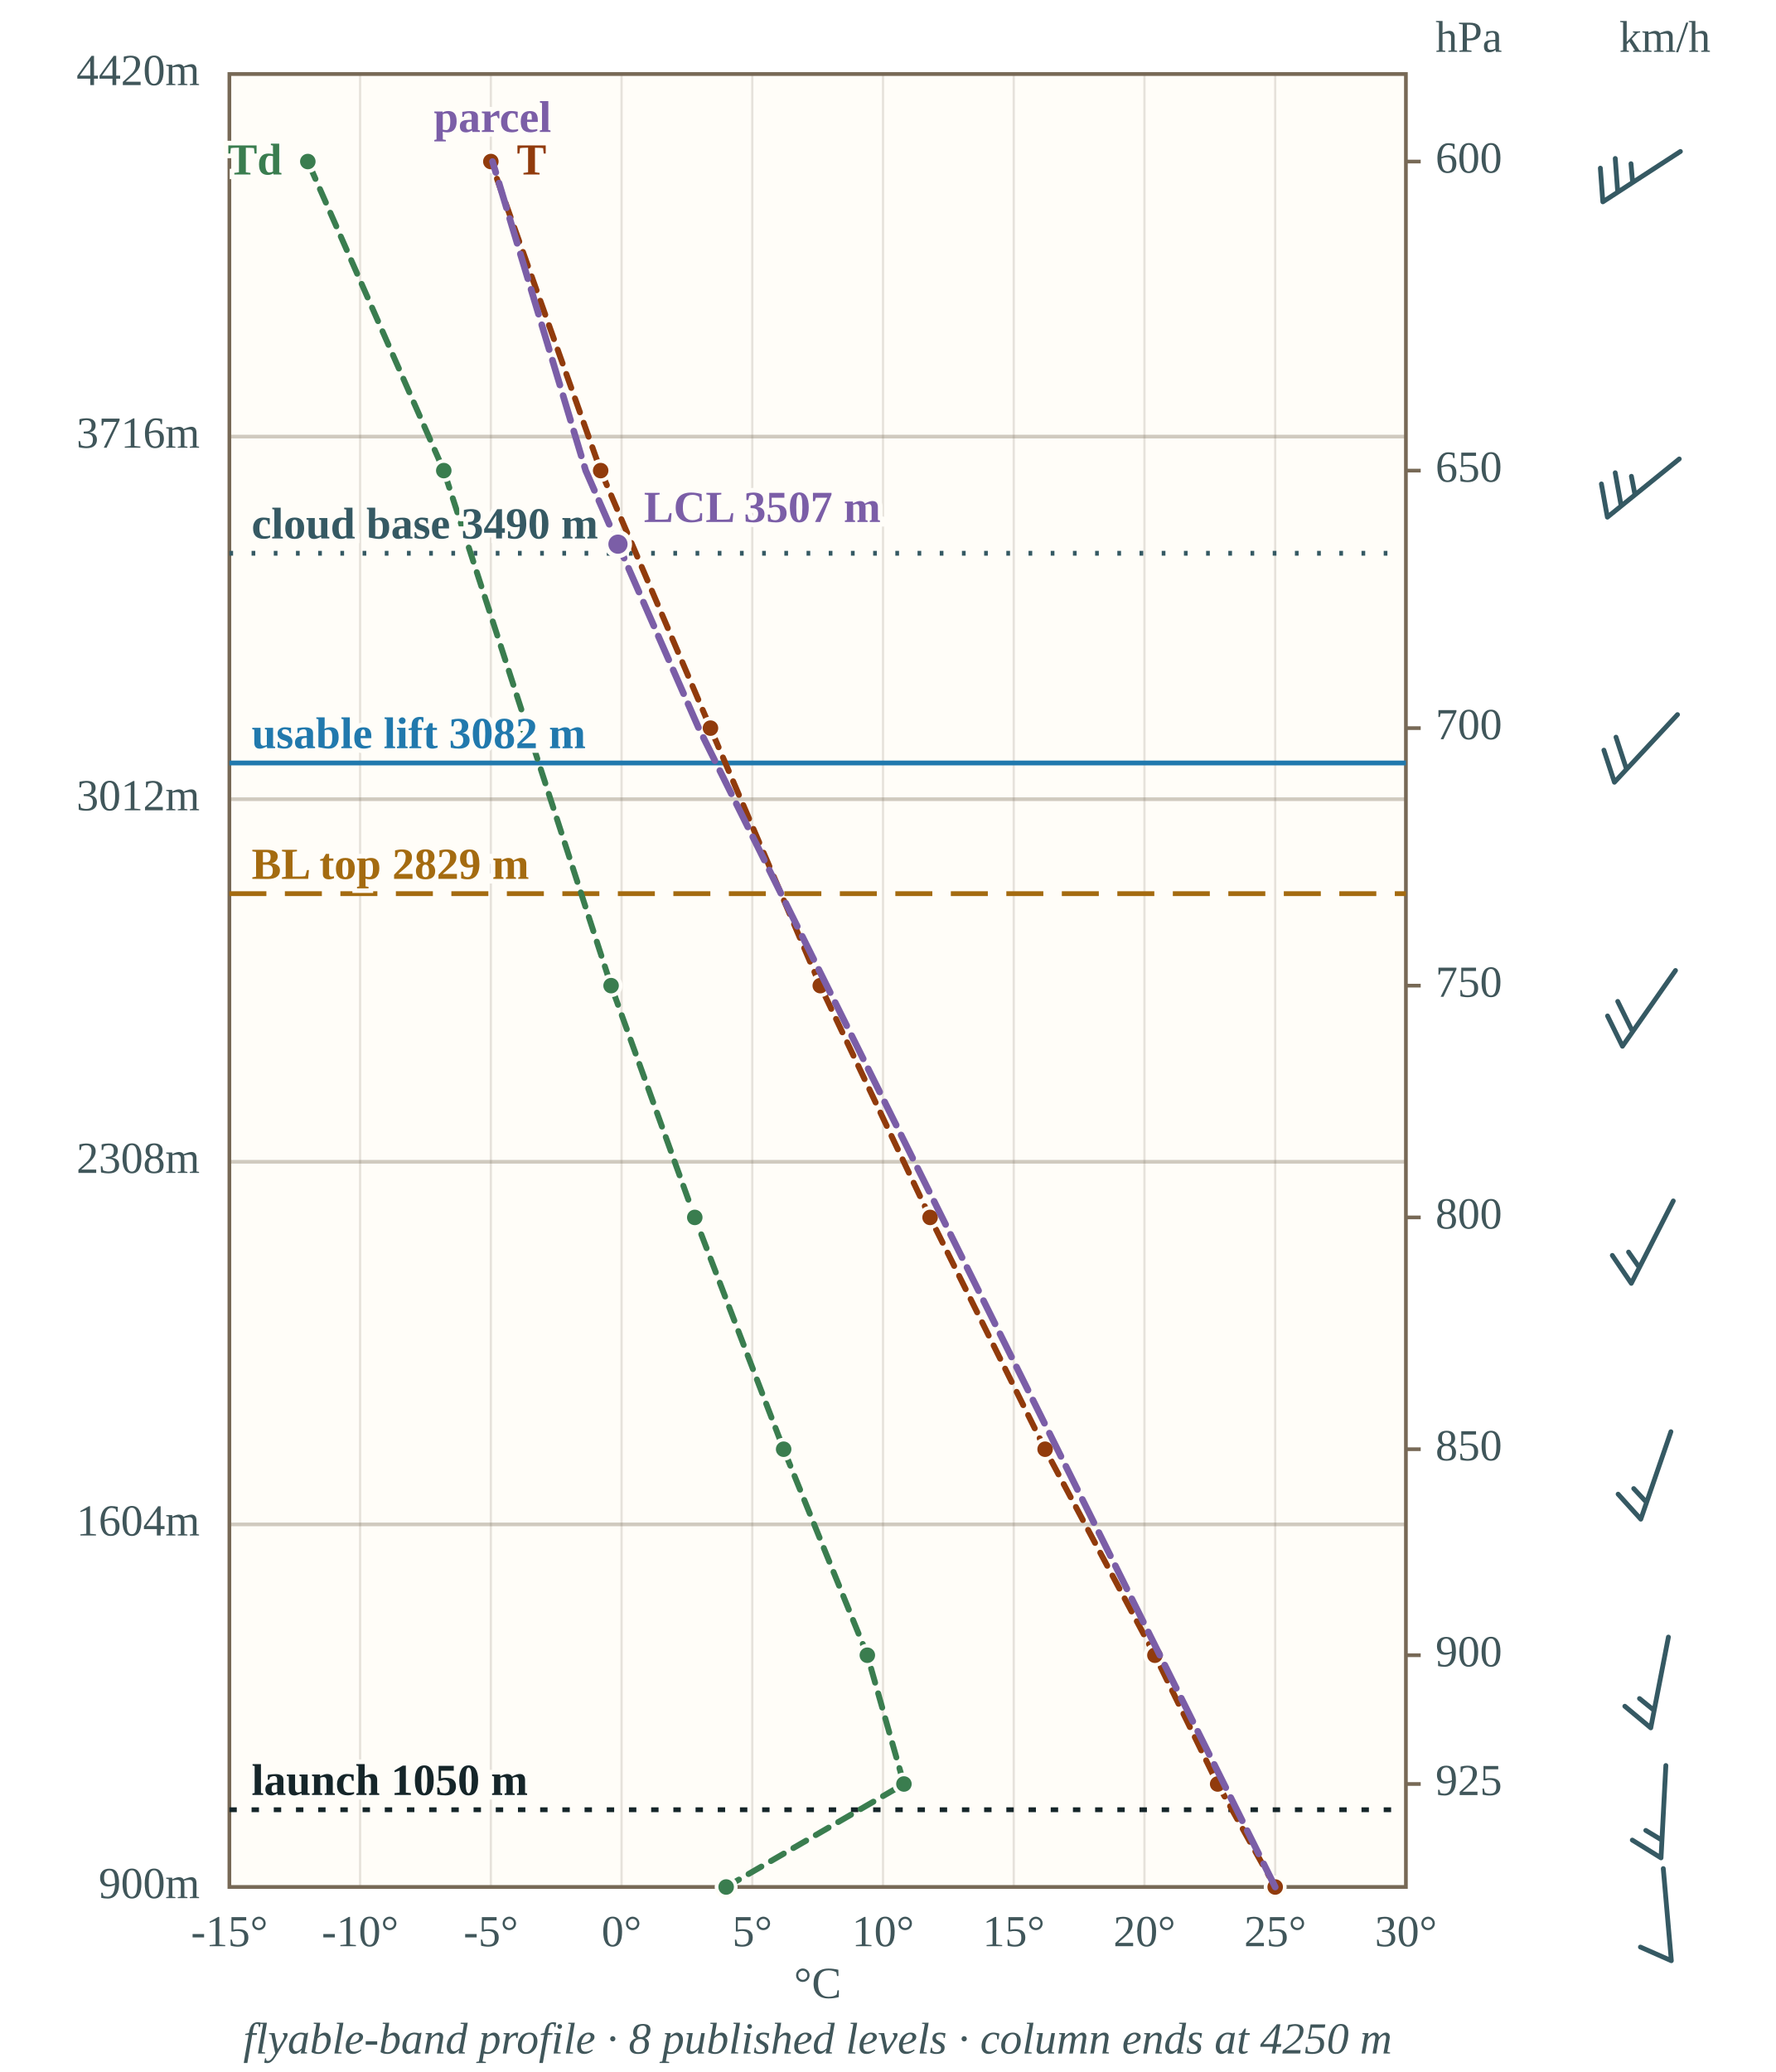
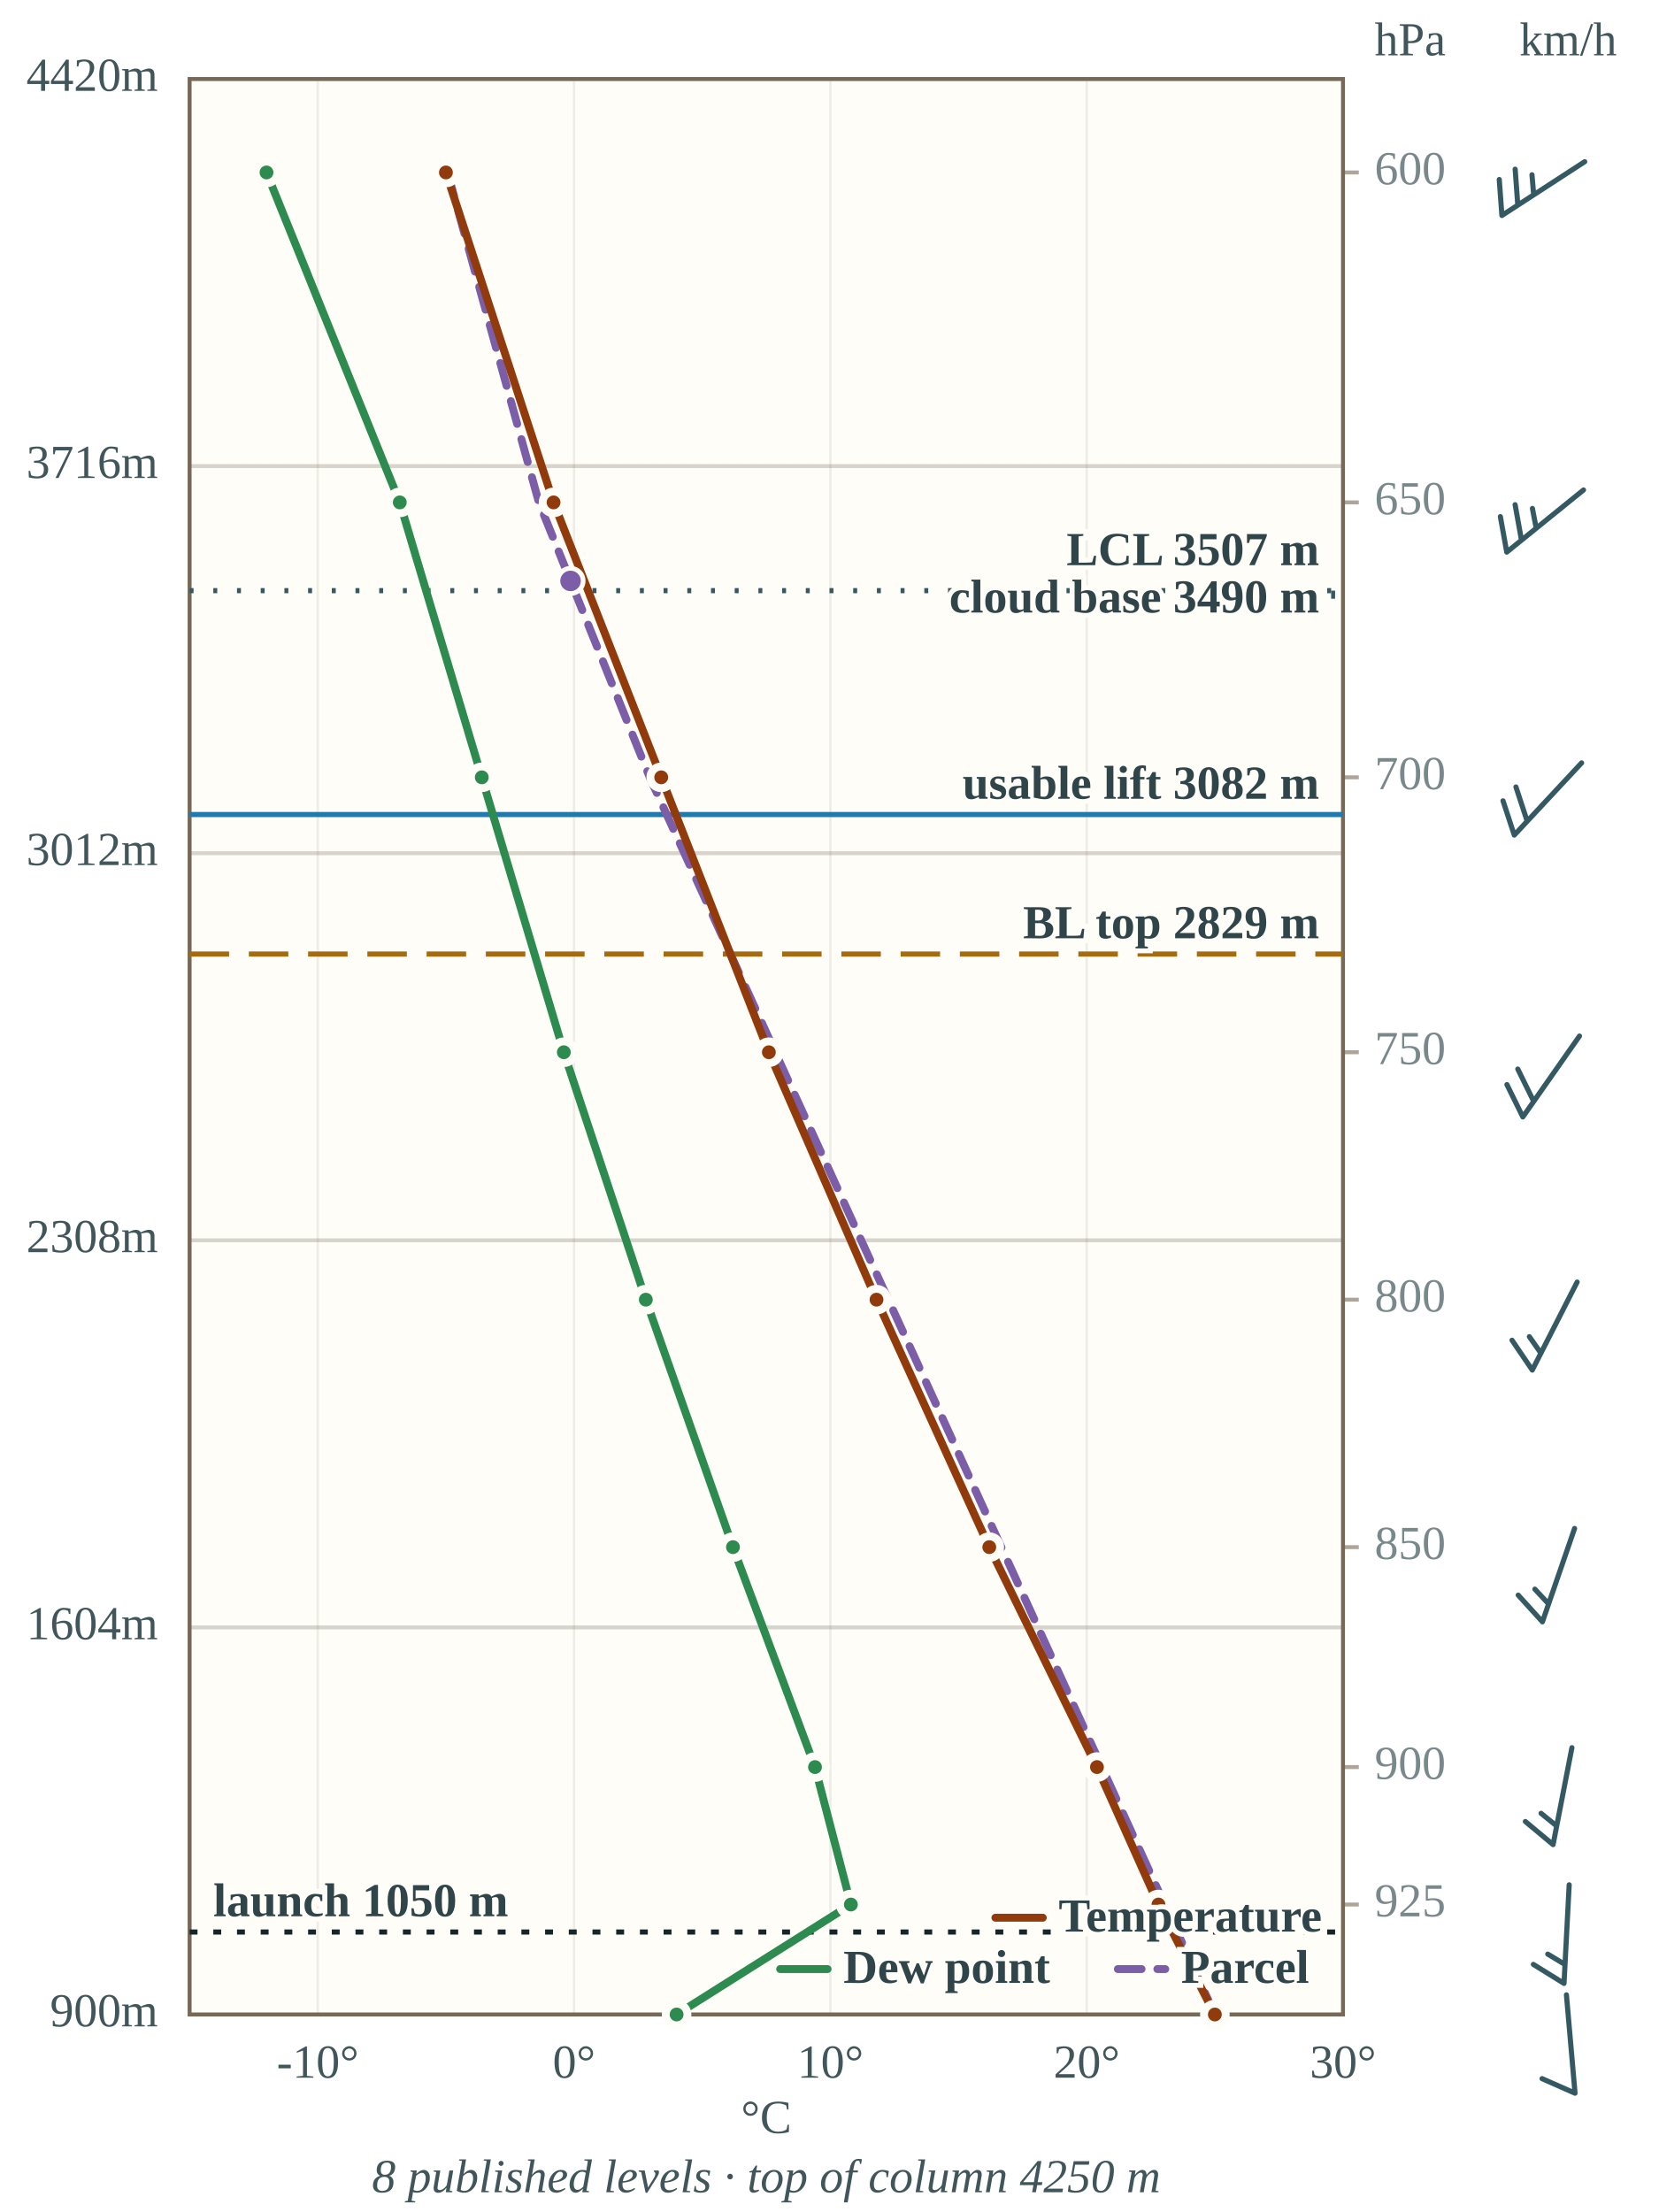
- <svg xmlns="http://www.w3.org/2000/svg" viewBox="0 0 480 560" role="img" aria-label="Sounding for Synthetic Ridge, model convective-cycle, 2000-01-01 15:00 UTC: temperature, dew point, and a lifted parcel over the flyable band, with a wind-barb ladder and derived-height marks. Dots are the model's published levels; the profile ends at the published column top — this is not a full skew-T." class="meteo-sounding">
+ <svg xmlns="http://www.w3.org/2000/svg" viewBox="0 0 420 560" role="img" aria-label="Sounding for Synthetic Ridge, model convective-cycle, 2000-01-01 15:00 UTC: temperature, dew point, and a lifted parcel over the flyable band, with a wind-barb ladder and derived-height marks. Dots are the model's published levels; the profile ends at the published column top — this is not a full skew-T." class="meteo-sounding">
  <style>
.meteo-sounding text { font-family: var(--meteo-sounding-font, "IBM Plex Sans", ui-sans-serif, system-ui, sans-serif); }
.meteo-sounding .meteo-sounding-mono { font-family: var(--meteo-sounding-font-mono, "IBM Plex Mono", ui-monospace, monospace); }
.meteo-sounding-frame { fill: var(--meteo-sounding-surface, #fffdf8); stroke: var(--meteo-sounding-rule, #776956); }
.meteo-sounding-gridline { stroke: var(--meteo-sounding-rule, #776956); }
.meteo-sounding-tick { fill: var(--meteo-sounding-ink-mute, #40565a); font-size: var(--meteo-sounding-text-tick, 10.5px); }
.meteo-sounding-unit { fill: var(--meteo-sounding-ink-mute, #40565a); font-size: var(--meteo-sounding-text-unit, 9.5px); }
- .meteo-sounding-trace-label { font-size: var(--meteo-sounding-text-trace-label, 10.5px); font-weight: 700; }
- .meteo-sounding-mark-label { font-size: var(--meteo-sounding-text-mark-label, 10px); font-weight: 600; }
- .meteo-sounding-note { fill: var(--meteo-sounding-ink-mute, #40565a); font-size: var(--meteo-sounding-text-note, 9px); font-style: italic; }
+ .meteo-sounding-trace-label { fill: var(--meteo-sounding-ink-soft, #2f454a); font-size: var(--meteo-sounding-text-trace-label, 10.5px); font-weight: 600; }
+ .meteo-sounding-mark-label { fill: var(--meteo-sounding-ink-soft, #2f454a); font-size: var(--meteo-sounding-text-mark-label, 10px); font-weight: 600; }
+ .meteo-sounding-note { fill: var(--meteo-sounding-ink-mute, #40565a); font-size: var(--meteo-sounding-text-note, 9.5px); font-style: italic; }
.meteo-sounding-haloed-text { stroke: var(--meteo-sounding-halo, #fffdf8); paint-order: stroke; }
.meteo-sounding-temp { stroke: var(--meteo-sounding-temp, #913b0c); }
.meteo-sounding-temp-dot { fill: var(--meteo-sounding-temp, #913b0c); stroke: var(--meteo-sounding-halo, #fffdf8); }
.meteo-sounding-temp-band { fill: var(--meteo-sounding-temp, #913b0c); opacity: 0.14; }
- .meteo-sounding-temp-label { fill: var(--meteo-sounding-temp, #913b0c); }
- .meteo-sounding-dewpoint { stroke: var(--meteo-sounding-dewpoint, #3a7d4f); }
- .meteo-sounding-dewpoint-dot { fill: var(--meteo-sounding-dewpoint, #3a7d4f); stroke: var(--meteo-sounding-halo, #fffdf8); }
- .meteo-sounding-dewpoint-band { fill: var(--meteo-sounding-dewpoint, #3a7d4f); opacity: 0.14; }
- .meteo-sounding-dewpoint-label { fill: var(--meteo-sounding-dewpoint, #3a7d4f); }
+ .meteo-sounding-dewpoint { stroke: var(--meteo-sounding-dewpoint, #2e8b50); }
+ .meteo-sounding-dewpoint-dot { fill: var(--meteo-sounding-dewpoint, #2e8b50); stroke: var(--meteo-sounding-halo, #fffdf8); }
+ .meteo-sounding-dewpoint-band { fill: var(--meteo-sounding-dewpoint, #2e8b50); opacity: 0.14; }
.meteo-sounding-parcel { stroke: var(--meteo-sounding-parcel, #7b5ea7); }
.meteo-sounding-parcel-dot { fill: var(--meteo-sounding-parcel, #7b5ea7); stroke: var(--meteo-sounding-halo, #fffdf8); }
.meteo-sounding-parcel-band { fill: var(--meteo-sounding-parcel, #7b5ea7); opacity: 0.14; }
- .meteo-sounding-parcel-label { fill: var(--meteo-sounding-parcel, #7b5ea7); }
.meteo-sounding-mark-boundary { stroke: var(--meteo-sounding-boundary, #a46b10); }
.meteo-sounding-mark-boundary-band { fill: var(--meteo-sounding-boundary, #a46b10); opacity: 0.14; }
- .meteo-sounding-mark-boundary-label { fill: var(--meteo-sounding-boundary, #a46b10); }
.meteo-sounding-mark-cloud-base { stroke: var(--meteo-sounding-cloud-base, #355963); }
.meteo-sounding-mark-cloud-base-band { fill: var(--meteo-sounding-cloud-base, #355963); opacity: 0.14; }
- .meteo-sounding-mark-cloud-base-label { fill: var(--meteo-sounding-cloud-base, #355963); }
.meteo-sounding-mark-usable { stroke: var(--meteo-sounding-usable, #2179ad); }
.meteo-sounding-mark-usable-band { fill: var(--meteo-sounding-usable, #2179ad); opacity: 0.14; }
- .meteo-sounding-mark-usable-label { fill: var(--meteo-sounding-usable, #2179ad); }
.meteo-sounding-mark-launch { stroke: var(--meteo-sounding-launch, #152529); }
.meteo-sounding-mark-launch-band { fill: var(--meteo-sounding-launch, #152529); opacity: 0.14; }
- .meteo-sounding-mark-launch-label { fill: var(--meteo-sounding-launch, #152529); }
.meteo-sounding-lcl { fill: var(--meteo-sounding-lcl, #7b5ea7); stroke: var(--meteo-sounding-halo, #fffdf8); }
- .meteo-sounding-lcl-label { fill: var(--meteo-sounding-lcl, #7b5ea7); font-size: var(--meteo-sounding-text-mark-label, 10px); font-weight: 600; }
+ .meteo-sounding-lcl-line { stroke: var(--meteo-sounding-lcl, #7b5ea7); }
.meteo-sounding-barb { stroke: var(--meteo-sounding-wind, #355963); }
.meteo-sounding-barb-fill { fill: var(--meteo-sounding-wind, #355963); stroke: var(--meteo-sounding-wind, #355963); }
.meteo-sounding-key-label { fill: var(--meteo-sounding-ink-mute, #40565a); font-size: var(--meteo-sounding-text-key-label, 10.5px); }
.meteo-sounding-key-band { fill: var(--meteo-sounding-ink-mute, #40565a); opacity: 0.16; }
.meteo-sounding-key-frame { fill: none; stroke: var(--meteo-sounding-rule, #776956); }
</style>
-   <rect x="62" y="20" width="318" height="490" class="meteo-sounding-frame" />
-   <line x1="62" y1="510" x2="380" y2="510" class="meteo-sounding-gridline" stroke-width="1" opacity="0.35" />
-   <text x="54" y="513" text-anchor="end" class="meteo-sounding-tick">900m</text>
-   <line x1="62" y1="412" x2="380" y2="412" class="meteo-sounding-gridline" stroke-width="1" opacity="0.35" />
-   <text x="54" y="415" text-anchor="end" class="meteo-sounding-tick">1604m</text>
-   <line x1="62" y1="314" x2="380" y2="314" class="meteo-sounding-gridline" stroke-width="1" opacity="0.35" />
-   <text x="54" y="317" text-anchor="end" class="meteo-sounding-tick">2308m</text>
-   <line x1="62" y1="216" x2="380" y2="216" class="meteo-sounding-gridline" stroke-width="1" opacity="0.35" />
-   <text x="54" y="219" text-anchor="end" class="meteo-sounding-tick">3012m</text>
-   <line x1="62" y1="118" x2="380" y2="118" class="meteo-sounding-gridline" stroke-width="1" opacity="0.35" />
-   <text x="54" y="121" text-anchor="end" class="meteo-sounding-tick">3716m</text>
-   <line x1="62" y1="20" x2="380" y2="20" class="meteo-sounding-gridline" stroke-width="1" opacity="0.35" />
-   <text x="54" y="23" text-anchor="end" class="meteo-sounding-tick">4420m</text>
-   <text x="388" y="14" class="meteo-sounding-unit meteo-sounding-mono">hPa</text>
-   <line x1="380" y1="482.16" x2="384" y2="482.16" class="meteo-sounding-gridline" stroke-width="1" />
-   <text x="388" y="485.16" class="meteo-sounding-tick meteo-sounding-mono">925</text>
-   <line x1="380" y1="447.36" x2="384" y2="447.36" class="meteo-sounding-gridline" stroke-width="1" />
-   <text x="388" y="450.36" class="meteo-sounding-tick meteo-sounding-mono">900</text>
-   <line x1="380" y1="391.68" x2="384" y2="391.68" class="meteo-sounding-gridline" stroke-width="1" />
-   <text x="388" y="394.68" class="meteo-sounding-tick meteo-sounding-mono">850</text>
-   <line x1="380" y1="329.03" x2="384" y2="329.03" class="meteo-sounding-gridline" stroke-width="1" />
-   <text x="388" y="332.03" class="meteo-sounding-tick meteo-sounding-mono">800</text>
-   <line x1="380" y1="266.39" x2="384" y2="266.39" class="meteo-sounding-gridline" stroke-width="1" />
-   <text x="388" y="269.39" class="meteo-sounding-tick meteo-sounding-mono">750</text>
-   <line x1="380" y1="196.79" x2="384" y2="196.79" class="meteo-sounding-gridline" stroke-width="1" />
-   <text x="388" y="199.79" class="meteo-sounding-tick meteo-sounding-mono">700</text>
-   <line x1="380" y1="127.19" x2="384" y2="127.19" class="meteo-sounding-gridline" stroke-width="1" />
-   <text x="388" y="130.19" class="meteo-sounding-tick meteo-sounding-mono">650</text>
-   <line x1="380" y1="43.66" x2="384" y2="43.66" class="meteo-sounding-gridline" stroke-width="1" />
-   <text x="388" y="46.66" class="meteo-sounding-tick meteo-sounding-mono">600</text>
-   <line x1="62" x2="62" y1="20" y2="510" class="meteo-sounding-gridline" stroke-width="0.6" opacity="0.18" />
-   <text x="62" y="526" text-anchor="middle" class="meteo-sounding-tick meteo-sounding-mono">-15°</text>
-   <line x1="97.33" x2="97.33" y1="20" y2="510" class="meteo-sounding-gridline" stroke-width="0.6" opacity="0.18" />
-   <text x="97.33" y="526" text-anchor="middle" class="meteo-sounding-tick meteo-sounding-mono">-10°</text>
-   <line x1="132.67" x2="132.67" y1="20" y2="510" class="meteo-sounding-gridline" stroke-width="0.6" opacity="0.18" />
-   <text x="132.67" y="526" text-anchor="middle" class="meteo-sounding-tick meteo-sounding-mono">-5°</text>
-   <line x1="168" x2="168" y1="20" y2="510" class="meteo-sounding-gridline" stroke-width="0.6" opacity="0.18" />
-   <text x="168" y="526" text-anchor="middle" class="meteo-sounding-tick meteo-sounding-mono">0°</text>
-   <line x1="203.33" x2="203.33" y1="20" y2="510" class="meteo-sounding-gridline" stroke-width="0.6" opacity="0.18" />
-   <text x="203.33" y="526" text-anchor="middle" class="meteo-sounding-tick meteo-sounding-mono">5°</text>
-   <line x1="238.67" x2="238.67" y1="20" y2="510" class="meteo-sounding-gridline" stroke-width="0.6" opacity="0.18" />
-   <text x="238.67" y="526" text-anchor="middle" class="meteo-sounding-tick meteo-sounding-mono">10°</text>
-   <line x1="274" x2="274" y1="20" y2="510" class="meteo-sounding-gridline" stroke-width="0.6" opacity="0.18" />
-   <text x="274" y="526" text-anchor="middle" class="meteo-sounding-tick meteo-sounding-mono">15°</text>
-   <line x1="309.33" x2="309.33" y1="20" y2="510" class="meteo-sounding-gridline" stroke-width="0.6" opacity="0.18" />
-   <text x="309.33" y="526" text-anchor="middle" class="meteo-sounding-tick meteo-sounding-mono">20°</text>
-   <line x1="344.67" x2="344.67" y1="20" y2="510" class="meteo-sounding-gridline" stroke-width="0.6" opacity="0.18" />
-   <text x="344.67" y="526" text-anchor="middle" class="meteo-sounding-tick meteo-sounding-mono">25°</text>
-   <line x1="380" x2="380" y1="20" y2="510" class="meteo-sounding-gridline" stroke-width="0.6" opacity="0.18" />
-   <text x="380" y="526" text-anchor="middle" class="meteo-sounding-tick meteo-sounding-mono">30°</text>
-   <text x="221" y="540" text-anchor="middle" class="meteo-sounding-unit">°C</text>
-   <text x="450" y="14" text-anchor="middle" class="meteo-sounding-unit meteo-sounding-mono">km/h</text>
-   <line x1="62" x2="380" y1="241.53" y2="241.53" class="meteo-sounding-mark-boundary" stroke-width="1.3" stroke-dasharray="10 5" />
-   <line x1="62" x2="380" y1="149.53" y2="149.53" class="meteo-sounding-mark-cloud-base" stroke-width="1.3" stroke-dasharray="1 5" />
-   <line x1="62" x2="380" y1="206.21" y2="206.21" class="meteo-sounding-mark-usable" stroke-width="1.3" />
-   <line x1="62" x2="380" y1="489.12" y2="489.12" class="meteo-sounding-mark-launch" stroke-width="1.3" stroke-dasharray="2 4" />
-   <path d="M344.67 510L329.12 482.16L312.16 447.36L282.48 391.68L251.39 329.03L221.71 266.39L192.03 196.79L162.35 127.19L132.67 43.66" class="meteo-sounding-temp" fill="none" stroke-width="1.6" stroke-linecap="round" stroke-linejoin="round" stroke-dasharray="4 3" />
-   <circle cx="344.67" cy="510" r="2.6" class="meteo-sounding-temp-dot" stroke-width="1" />
-   <circle cx="329.12" cy="482.16" r="2.6" class="meteo-sounding-temp-dot" stroke-width="1" />
-   <circle cx="312.16" cy="447.36" r="2.6" class="meteo-sounding-temp-dot" stroke-width="1" />
-   <circle cx="282.48" cy="391.68" r="2.6" class="meteo-sounding-temp-dot" stroke-width="1" />
-   <circle cx="251.39" cy="329.03" r="2.6" class="meteo-sounding-temp-dot" stroke-width="1" />
-   <circle cx="221.71" cy="266.39" r="2.6" class="meteo-sounding-temp-dot" stroke-width="1" />
-   <circle cx="192.03" cy="196.79" r="2.6" class="meteo-sounding-temp-dot" stroke-width="1" />
-   <circle cx="162.35" cy="127.19" r="2.6" class="meteo-sounding-temp-dot" stroke-width="1" />
-   <circle cx="132.67" cy="43.66" r="2.6" class="meteo-sounding-temp-dot" stroke-width="1" />
-   <text x="139.67" y="47.16" text-anchor="start" class="meteo-sounding-temp-label meteo-sounding-trace-label meteo-sounding-haloed-text" stroke-width="2.5">T</text>
-   <path d="M196.27 510L244.32 482.16L234.43 447.36L211.81 391.68L187.79 329.03L165.17 266.39L142.56 196.79L119.95 127.19L83.2 43.66" class="meteo-sounding-dewpoint" fill="none" stroke-width="1.6" stroke-linecap="round" stroke-linejoin="round" stroke-dasharray="4 3" />
-   <circle cx="196.27" cy="510" r="2.6" class="meteo-sounding-dewpoint-dot" stroke-width="1" />
-   <circle cx="244.32" cy="482.16" r="2.6" class="meteo-sounding-dewpoint-dot" stroke-width="1" />
-   <circle cx="234.43" cy="447.36" r="2.6" class="meteo-sounding-dewpoint-dot" stroke-width="1" />
-   <circle cx="211.81" cy="391.68" r="2.6" class="meteo-sounding-dewpoint-dot" stroke-width="1" />
-   <circle cx="187.79" cy="329.03" r="2.6" class="meteo-sounding-dewpoint-dot" stroke-width="1" />
-   <circle cx="165.17" cy="266.39" r="2.6" class="meteo-sounding-dewpoint-dot" stroke-width="1" />
-   <circle cx="142.56" cy="196.79" r="2.6" class="meteo-sounding-dewpoint-dot" stroke-width="1" />
-   <circle cx="119.95" cy="127.19" r="2.6" class="meteo-sounding-dewpoint-dot" stroke-width="1" />
-   <circle cx="83.2" cy="43.66" r="2.6" class="meteo-sounding-dewpoint-dot" stroke-width="1" />
-   <text x="76.2" y="47.16" text-anchor="end" class="meteo-sounding-dewpoint-label meteo-sounding-trace-label meteo-sounding-haloed-text" stroke-width="2.5">Td</text>
-   <path d="M344.67 510L330.82 482.16L313.5 447.36L285.8 391.68L254.64 329.03L223.47 266.39L188.85 196.79L158.31 127.19L133.12 43.66" class="meteo-sounding-parcel" fill="none" stroke-width="1.8" stroke-linecap="round" stroke-linejoin="round" stroke-dasharray="7 3" />
-   <text x="133.12" y="35.66" text-anchor="middle" class="meteo-sounding-parcel-label meteo-sounding-trace-label meteo-sounding-haloed-text" stroke-width="2.5">parcel</text>
-   <circle cx="167.03" cy="147.07" r="3.2" class="meteo-sounding-lcl" stroke-width="1.2" />
-   <text x="174.03" y="141.07" class="meteo-sounding-lcl-label meteo-sounding-haloed-text" stroke-width="2.5">LCL 3507 m</text>
-   <text x="68" y="237.53" class="meteo-sounding-mark-boundary-label meteo-sounding-mark-label meteo-sounding-haloed-text" stroke-width="2.5">BL top 2829 m</text>
-   <text x="68" y="145.53" class="meteo-sounding-mark-cloud-base-label meteo-sounding-mark-label meteo-sounding-haloed-text" stroke-width="2.5">cloud base 3490 m</text>
-   <text x="68" y="202.21" class="meteo-sounding-mark-usable-label meteo-sounding-mark-label meteo-sounding-haloed-text" stroke-width="2.5">usable lift 3082 m</text>
-   <text x="68" y="485.12" class="meteo-sounding-mark-launch-label meteo-sounding-mark-label meteo-sounding-haloed-text" stroke-width="2.5">launch 1050 m</text>
-   <g transform="translate(450 510) rotate(175)">
+   <rect x="48" y="20" width="292" height="490" class="meteo-sounding-frame" />
+   <line x1="48" y1="510" x2="340" y2="510" class="meteo-sounding-gridline" stroke-width="1" opacity="0.28" />
+   <text x="40" y="513" text-anchor="end" class="meteo-sounding-tick">900m</text>
+   <line x1="48" y1="412" x2="340" y2="412" class="meteo-sounding-gridline" stroke-width="1" opacity="0.28" />
+   <text x="40" y="415" text-anchor="end" class="meteo-sounding-tick">1604m</text>
+   <line x1="48" y1="314" x2="340" y2="314" class="meteo-sounding-gridline" stroke-width="1" opacity="0.28" />
+   <text x="40" y="317" text-anchor="end" class="meteo-sounding-tick">2308m</text>
+   <line x1="48" y1="216" x2="340" y2="216" class="meteo-sounding-gridline" stroke-width="1" opacity="0.28" />
+   <text x="40" y="219" text-anchor="end" class="meteo-sounding-tick">3012m</text>
+   <line x1="48" y1="118" x2="340" y2="118" class="meteo-sounding-gridline" stroke-width="1" opacity="0.28" />
+   <text x="40" y="121" text-anchor="end" class="meteo-sounding-tick">3716m</text>
+   <line x1="48" y1="20" x2="340" y2="20" class="meteo-sounding-gridline" stroke-width="1" opacity="0.28" />
+   <text x="40" y="23" text-anchor="end" class="meteo-sounding-tick">4420m</text>
+   <text x="348" y="14" class="meteo-sounding-unit meteo-sounding-mono">hPa</text>
+   <line x1="340" y1="482.16" x2="344" y2="482.16" class="meteo-sounding-gridline" stroke-width="1" opacity="0.6" />
+   <text x="348" y="485.16" class="meteo-sounding-tick meteo-sounding-mono" opacity="0.7">925</text>
+   <line x1="340" y1="447.36" x2="344" y2="447.36" class="meteo-sounding-gridline" stroke-width="1" opacity="0.6" />
+   <text x="348" y="450.36" class="meteo-sounding-tick meteo-sounding-mono" opacity="0.7">900</text>
+   <line x1="340" y1="391.68" x2="344" y2="391.68" class="meteo-sounding-gridline" stroke-width="1" opacity="0.6" />
+   <text x="348" y="394.68" class="meteo-sounding-tick meteo-sounding-mono" opacity="0.7">850</text>
+   <line x1="340" y1="329.03" x2="344" y2="329.03" class="meteo-sounding-gridline" stroke-width="1" opacity="0.6" />
+   <text x="348" y="332.03" class="meteo-sounding-tick meteo-sounding-mono" opacity="0.7">800</text>
+   <line x1="340" y1="266.39" x2="344" y2="266.39" class="meteo-sounding-gridline" stroke-width="1" opacity="0.6" />
+   <text x="348" y="269.39" class="meteo-sounding-tick meteo-sounding-mono" opacity="0.7">750</text>
+   <line x1="340" y1="196.79" x2="344" y2="196.79" class="meteo-sounding-gridline" stroke-width="1" opacity="0.6" />
+   <text x="348" y="199.79" class="meteo-sounding-tick meteo-sounding-mono" opacity="0.7">700</text>
+   <line x1="340" y1="127.19" x2="344" y2="127.19" class="meteo-sounding-gridline" stroke-width="1" opacity="0.6" />
+   <text x="348" y="130.19" class="meteo-sounding-tick meteo-sounding-mono" opacity="0.7">650</text>
+   <line x1="340" y1="43.66" x2="344" y2="43.66" class="meteo-sounding-gridline" stroke-width="1" opacity="0.6" />
+   <text x="348" y="46.66" class="meteo-sounding-tick meteo-sounding-mono" opacity="0.7">600</text>
+   <line x1="80.44" x2="80.44" y1="20" y2="510" class="meteo-sounding-gridline" stroke-width="0.6" opacity="0.12" />
+   <text x="80.44" y="526" text-anchor="middle" class="meteo-sounding-tick meteo-sounding-mono">-10°</text>
+   <line x1="145.33" x2="145.33" y1="20" y2="510" class="meteo-sounding-gridline" stroke-width="0.6" opacity="0.12" />
+   <text x="145.33" y="526" text-anchor="middle" class="meteo-sounding-tick meteo-sounding-mono">0°</text>
+   <line x1="210.22" x2="210.22" y1="20" y2="510" class="meteo-sounding-gridline" stroke-width="0.6" opacity="0.12" />
+   <text x="210.22" y="526" text-anchor="middle" class="meteo-sounding-tick meteo-sounding-mono">10°</text>
+   <line x1="275.11" x2="275.11" y1="20" y2="510" class="meteo-sounding-gridline" stroke-width="0.6" opacity="0.12" />
+   <text x="275.11" y="526" text-anchor="middle" class="meteo-sounding-tick meteo-sounding-mono">20°</text>
+   <line x1="340" x2="340" y1="20" y2="510" class="meteo-sounding-gridline" stroke-width="0.6" opacity="0.12" />
+   <text x="340" y="526" text-anchor="middle" class="meteo-sounding-tick meteo-sounding-mono">30°</text>
+   <text x="194" y="540" text-anchor="middle" class="meteo-sounding-unit">°C</text>
+   <text x="397" y="14" text-anchor="middle" class="meteo-sounding-unit meteo-sounding-mono">km/h</text>
+   <line x1="48" x2="340" y1="241.53" y2="241.53" class="meteo-sounding-mark-boundary" stroke-width="1.3" stroke-dasharray="10 5" />
+   <line x1="48" x2="340" y1="149.53" y2="149.53" class="meteo-sounding-mark-cloud-base" stroke-width="1.3" stroke-dasharray="1 5" />
+   <line x1="48" x2="340" y1="206.21" y2="206.21" class="meteo-sounding-mark-usable" stroke-width="1.3" />
+   <line x1="48" x2="340" y1="489.12" y2="489.12" class="meteo-sounding-mark-launch" stroke-width="1.3" stroke-dasharray="2 4" />
+   <path d="M307.56 510L294.84 482.16L278.94 447.36L253.5 391.68L224.89 329.03L196.27 266.39L164.48 196.79L136.43 127.19L113.3 43.66" class="meteo-sounding-parcel" fill="none" stroke-width="2" stroke-linecap="round" stroke-linejoin="round" stroke-dasharray="6 4" />
+   <path d="M307.56 510L293.28 482.16L277.71 447.36L250.45 391.68L221.9 329.03L194.65 266.39L167.4 196.79L140.14 127.19L112.89 43.66" class="meteo-sounding-temp" fill="none" stroke-width="2" stroke-linecap="round" stroke-linejoin="round" />
+   <path d="M171.29 510L215.41 482.16L206.33 447.36L185.56 391.68L163.5 329.03L142.74 266.39L121.97 196.79L101.21 127.19L67.47 43.66" class="meteo-sounding-dewpoint" fill="none" stroke-width="2" stroke-linecap="round" stroke-linejoin="round" />
+   <circle cx="307.56" cy="510" r="2.75" class="meteo-sounding-temp-dot" stroke-width="2" />
+   <circle cx="293.28" cy="482.16" r="2.75" class="meteo-sounding-temp-dot" stroke-width="2" />
+   <circle cx="277.71" cy="447.36" r="2.75" class="meteo-sounding-temp-dot" stroke-width="2" />
+   <circle cx="250.45" cy="391.68" r="2.75" class="meteo-sounding-temp-dot" stroke-width="2" />
+   <circle cx="221.9" cy="329.03" r="2.75" class="meteo-sounding-temp-dot" stroke-width="2" />
+   <circle cx="194.65" cy="266.39" r="2.75" class="meteo-sounding-temp-dot" stroke-width="2" />
+   <circle cx="167.4" cy="196.79" r="2.75" class="meteo-sounding-temp-dot" stroke-width="2" />
+   <circle cx="140.14" cy="127.19" r="2.75" class="meteo-sounding-temp-dot" stroke-width="2" />
+   <circle cx="112.89" cy="43.66" r="2.75" class="meteo-sounding-temp-dot" stroke-width="2" />
+   <circle cx="171.29" cy="510" r="2.75" class="meteo-sounding-dewpoint-dot" stroke-width="2" />
+   <circle cx="215.41" cy="482.16" r="2.75" class="meteo-sounding-dewpoint-dot" stroke-width="2" />
+   <circle cx="206.33" cy="447.36" r="2.75" class="meteo-sounding-dewpoint-dot" stroke-width="2" />
+   <circle cx="185.56" cy="391.68" r="2.75" class="meteo-sounding-dewpoint-dot" stroke-width="2" />
+   <circle cx="163.5" cy="329.03" r="2.75" class="meteo-sounding-dewpoint-dot" stroke-width="2" />
+   <circle cx="142.74" cy="266.39" r="2.75" class="meteo-sounding-dewpoint-dot" stroke-width="2" />
+   <circle cx="121.97" cy="196.79" r="2.75" class="meteo-sounding-dewpoint-dot" stroke-width="2" />
+   <circle cx="101.21" cy="127.19" r="2.75" class="meteo-sounding-dewpoint-dot" stroke-width="2" />
+   <circle cx="67.47" cy="43.66" r="2.75" class="meteo-sounding-dewpoint-dot" stroke-width="2" />
+   <circle cx="144.44" cy="147.07" r="3.2" class="meteo-sounding-lcl" stroke-width="1.2" />
+   <text x="54" y="485.12" text-anchor="start" class="meteo-sounding-mark-label meteo-sounding-haloed-text" stroke-width="2.5">launch 1050 m</text>
+   <text x="334" y="143.07" text-anchor="end" class="meteo-sounding-mark-label meteo-sounding-haloed-text" stroke-width="2.5">LCL 3507 m</text>
+   <line x1="337.5" x2="337.5" y1="149.53" y2="151.57" class="meteo-sounding-mark-cloud-base" stroke-width="1" />
+   <text x="334" y="155.07" text-anchor="end" class="meteo-sounding-mark-label meteo-sounding-haloed-text" stroke-width="2.5">cloud base 3490 m</text>
+   <text x="334" y="202.21" text-anchor="end" class="meteo-sounding-mark-label meteo-sounding-haloed-text" stroke-width="2.5">usable lift 3082 m</text>
+   <text x="334" y="237.53" text-anchor="end" class="meteo-sounding-mark-label meteo-sounding-haloed-text" stroke-width="2.5">BL top 2829 m</text>
+   <line x1="252" x2="264" y1="485.5" y2="485.5" class="meteo-sounding-temp" stroke-width="2" stroke-linecap="round" />
+   <text x="268" y="489" text-anchor="start" class="meteo-sounding-trace-label meteo-sounding-haloed-text" stroke-width="2.5">Temperature</text>
+   <line x1="197.51" x2="209.51" y1="498.5" y2="498.5" class="meteo-sounding-dewpoint" stroke-width="2" stroke-linecap="round" />
+   <text x="213.51" y="502" text-anchor="start" class="meteo-sounding-trace-label meteo-sounding-haloed-text" stroke-width="2.5">Dew point</text>
+   <line x1="283" x2="295" y1="498.5" y2="498.5" class="meteo-sounding-parcel" stroke-width="2" stroke-linecap="round" stroke-dasharray="6 4" />
+   <text x="299" y="502" text-anchor="start" class="meteo-sounding-trace-label meteo-sounding-haloed-text" stroke-width="2.5">Parcel</text>
+   <g transform="translate(397 510) rotate(175)">
    <path d="M0 5 L0 -20 M0 -20 L8 -15.6" class="meteo-sounding-barb" stroke-width="1.3" fill="none" stroke-linecap="round" />
  </g>
-   <g transform="translate(450 482.16) rotate(183)">
+   <g transform="translate(397 482.16) rotate(183)">
    <path d="M0 5 L0 -20 M0 -20 L8 -15.6 M0 -15.2 L4.5 -12.8" class="meteo-sounding-barb" stroke-width="1.3" fill="none" stroke-linecap="round" />
  </g>
-   <g transform="translate(450 447.36) rotate(191)">
+   <g transform="translate(397 447.36) rotate(191)">
    <path d="M0 5 L0 -20 M0 -20 L8 -15.6 M0 -15.2 L4.5 -12.8" class="meteo-sounding-barb" stroke-width="1.3" fill="none" stroke-linecap="round" />
  </g>
-   <g transform="translate(450 391.68) rotate(199)">
+   <g transform="translate(397 391.68) rotate(199)">
    <path d="M0 5 L0 -20 M0 -20 L8 -15.6 M0 -15.2 L4.5 -12.8" class="meteo-sounding-barb" stroke-width="1.3" fill="none" stroke-linecap="round" />
  </g>
-   <g transform="translate(450 329.03) rotate(207)">
+   <g transform="translate(397 329.03) rotate(207)">
    <path d="M0 5 L0 -20 M0 -20 L8 -15.6 M0 -15.2 L4.5 -12.8" class="meteo-sounding-barb" stroke-width="1.3" fill="none" stroke-linecap="round" />
  </g>
-   <g transform="translate(450 266.39) rotate(215)">
+   <g transform="translate(397 266.39) rotate(215)">
    <path d="M0 5 L0 -20 M0 -20 L8 -15.6 M0 -15.2 L8 -10.8" class="meteo-sounding-barb" stroke-width="1.3" fill="none" stroke-linecap="round" />
  </g>
-   <g transform="translate(450 196.79) rotate(223)">
+   <g transform="translate(397 196.79) rotate(223)">
    <path d="M0 5 L0 -20 M0 -20 L8 -15.6 M0 -15.2 L8 -10.8" class="meteo-sounding-barb" stroke-width="1.3" fill="none" stroke-linecap="round" />
  </g>
-   <g transform="translate(450 127.19) rotate(231)">
+   <g transform="translate(397 127.19) rotate(231)">
    <path d="M0 5 L0 -20 M0 -20 L8 -15.6 M0 -15.2 L8 -10.8 M0 -10.4 L4.5 -8" class="meteo-sounding-barb" stroke-width="1.3" fill="none" stroke-linecap="round" />
  </g>
-   <g transform="translate(450 43.66) rotate(237)">
+   <g transform="translate(397 43.66) rotate(237)">
    <path d="M0 5 L0 -20 M0 -20 L8 -15.6 M0 -15.2 L8 -10.8 M0 -10.4 L4.5 -8" class="meteo-sounding-barb" stroke-width="1.3" fill="none" stroke-linecap="round" />
  </g>
-   <text x="221" y="555" text-anchor="middle" class="meteo-sounding-note">flyable-band profile · 8 published levels · column ends at 4250 m</text>
+   <text x="194" y="555" text-anchor="middle" class="meteo-sounding-note">8 published levels · top of column 4250 m</text>
</svg>
